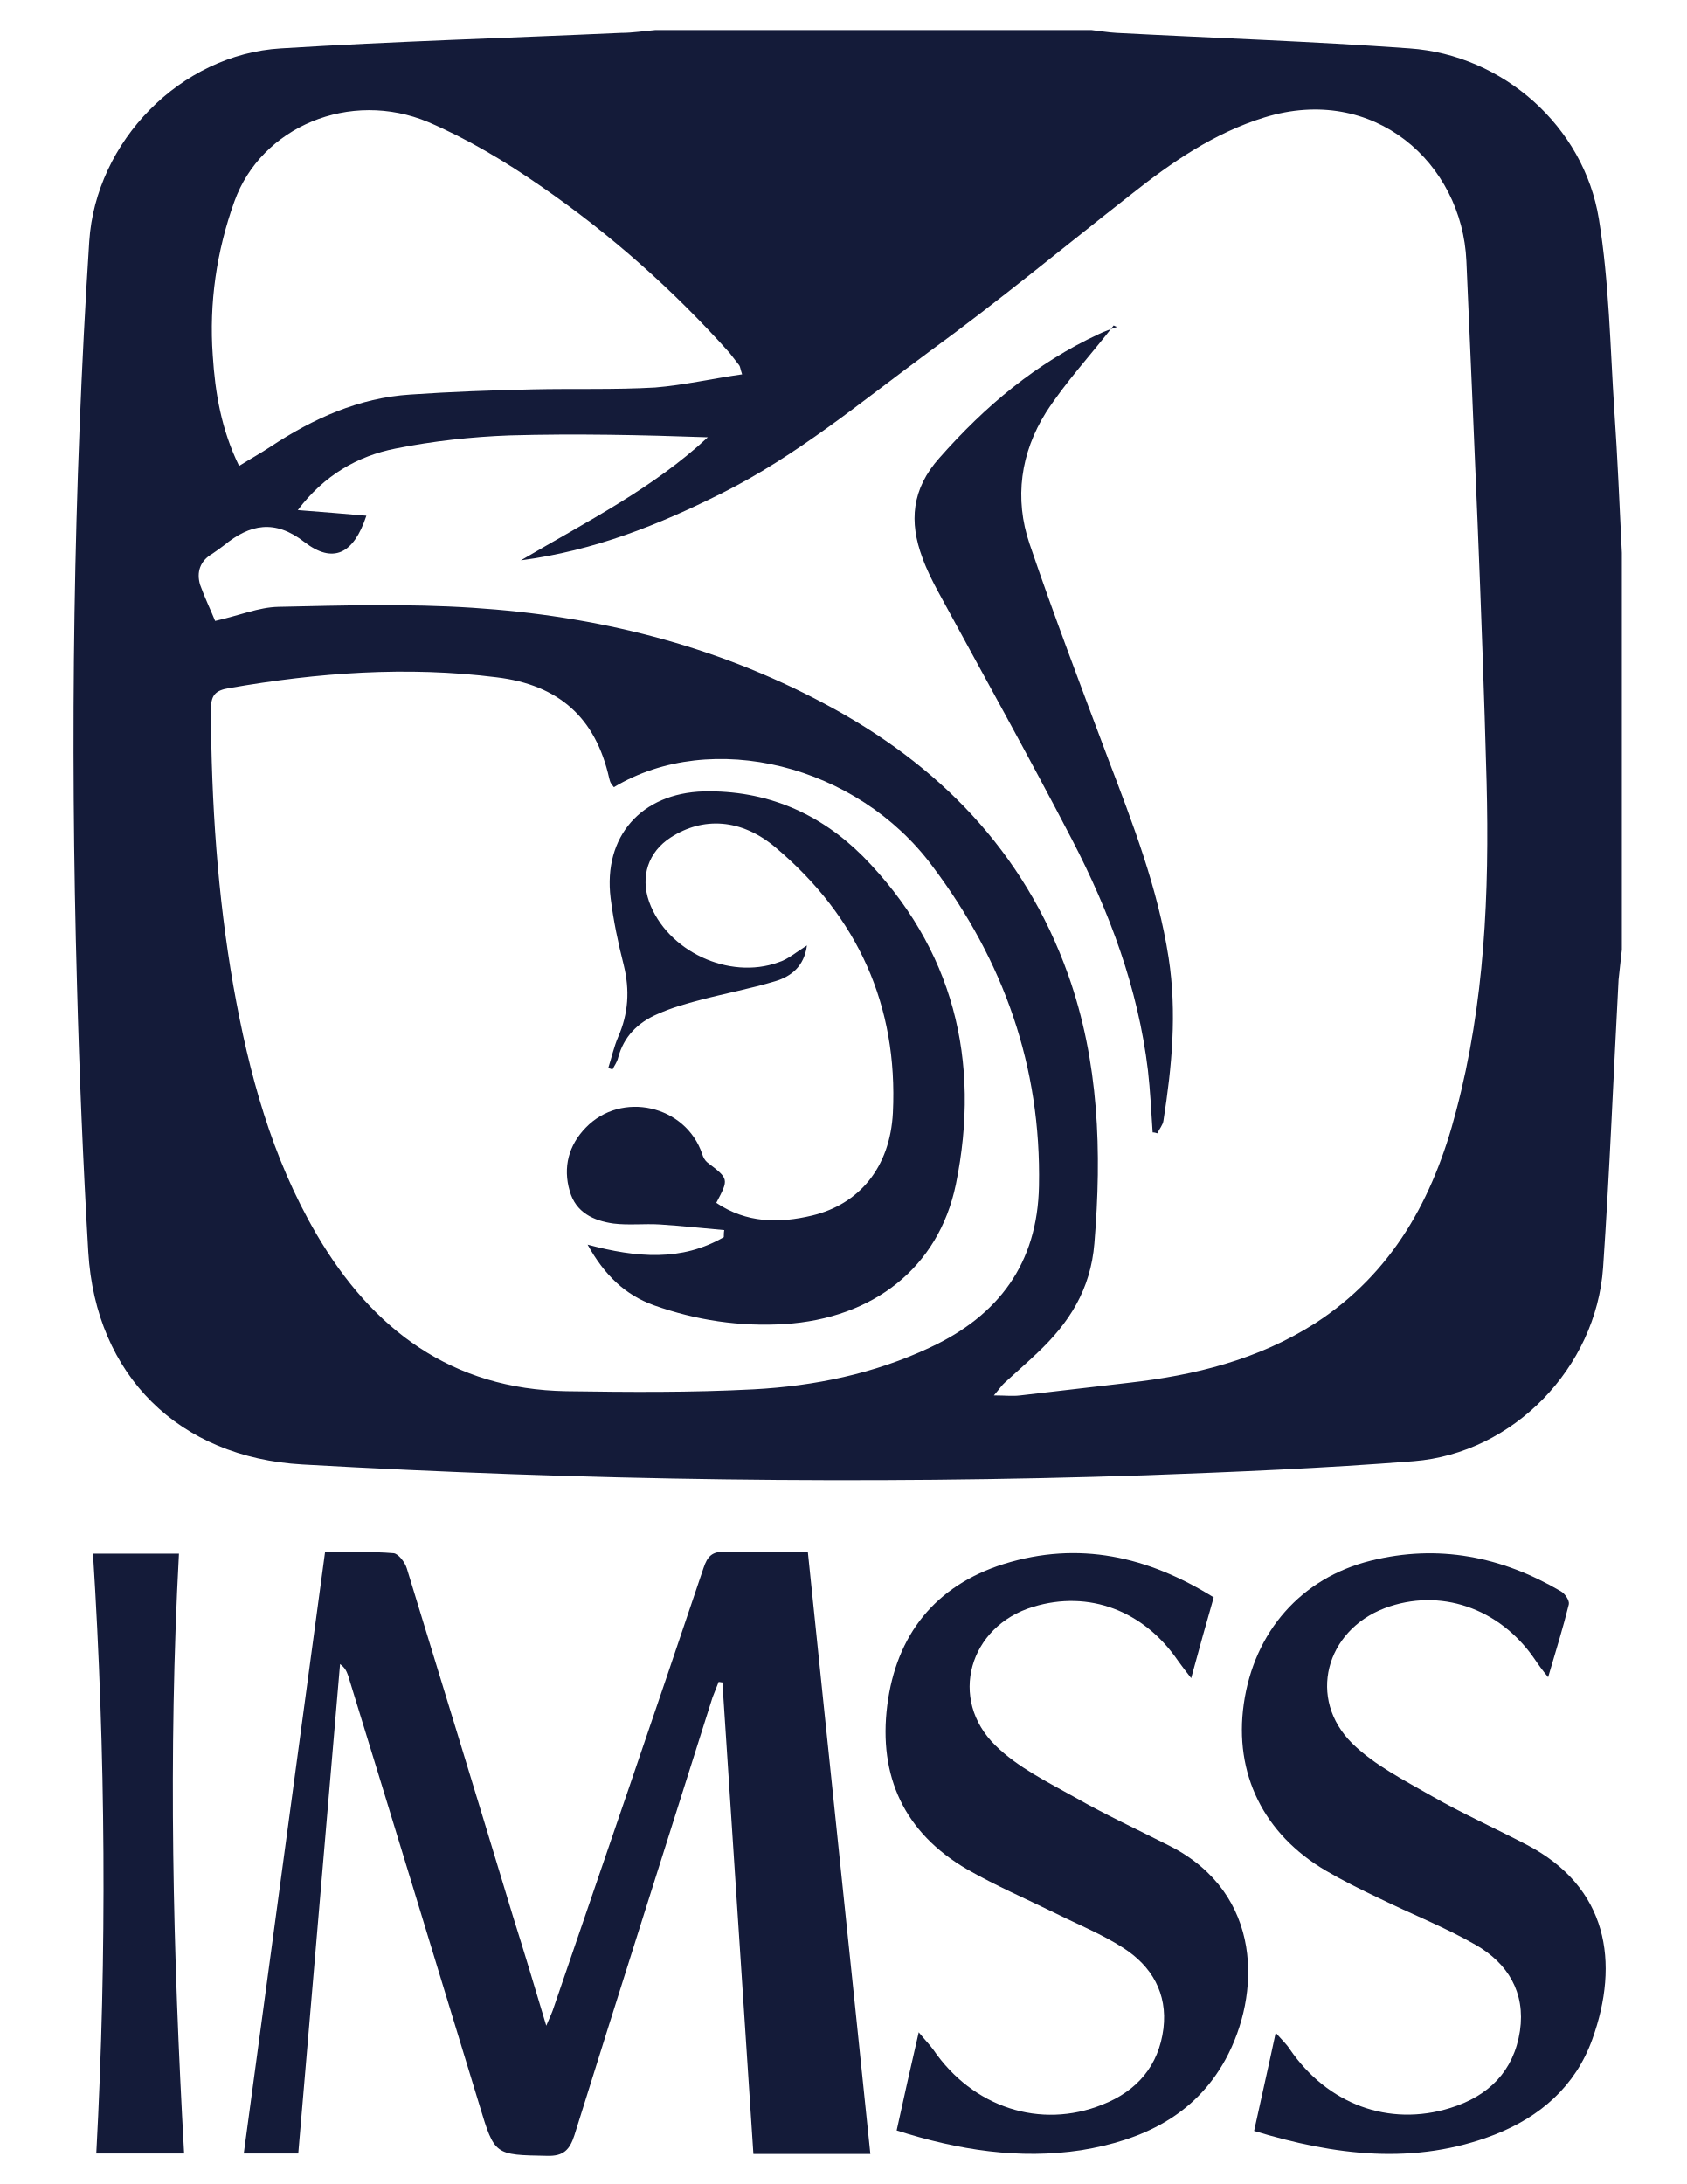
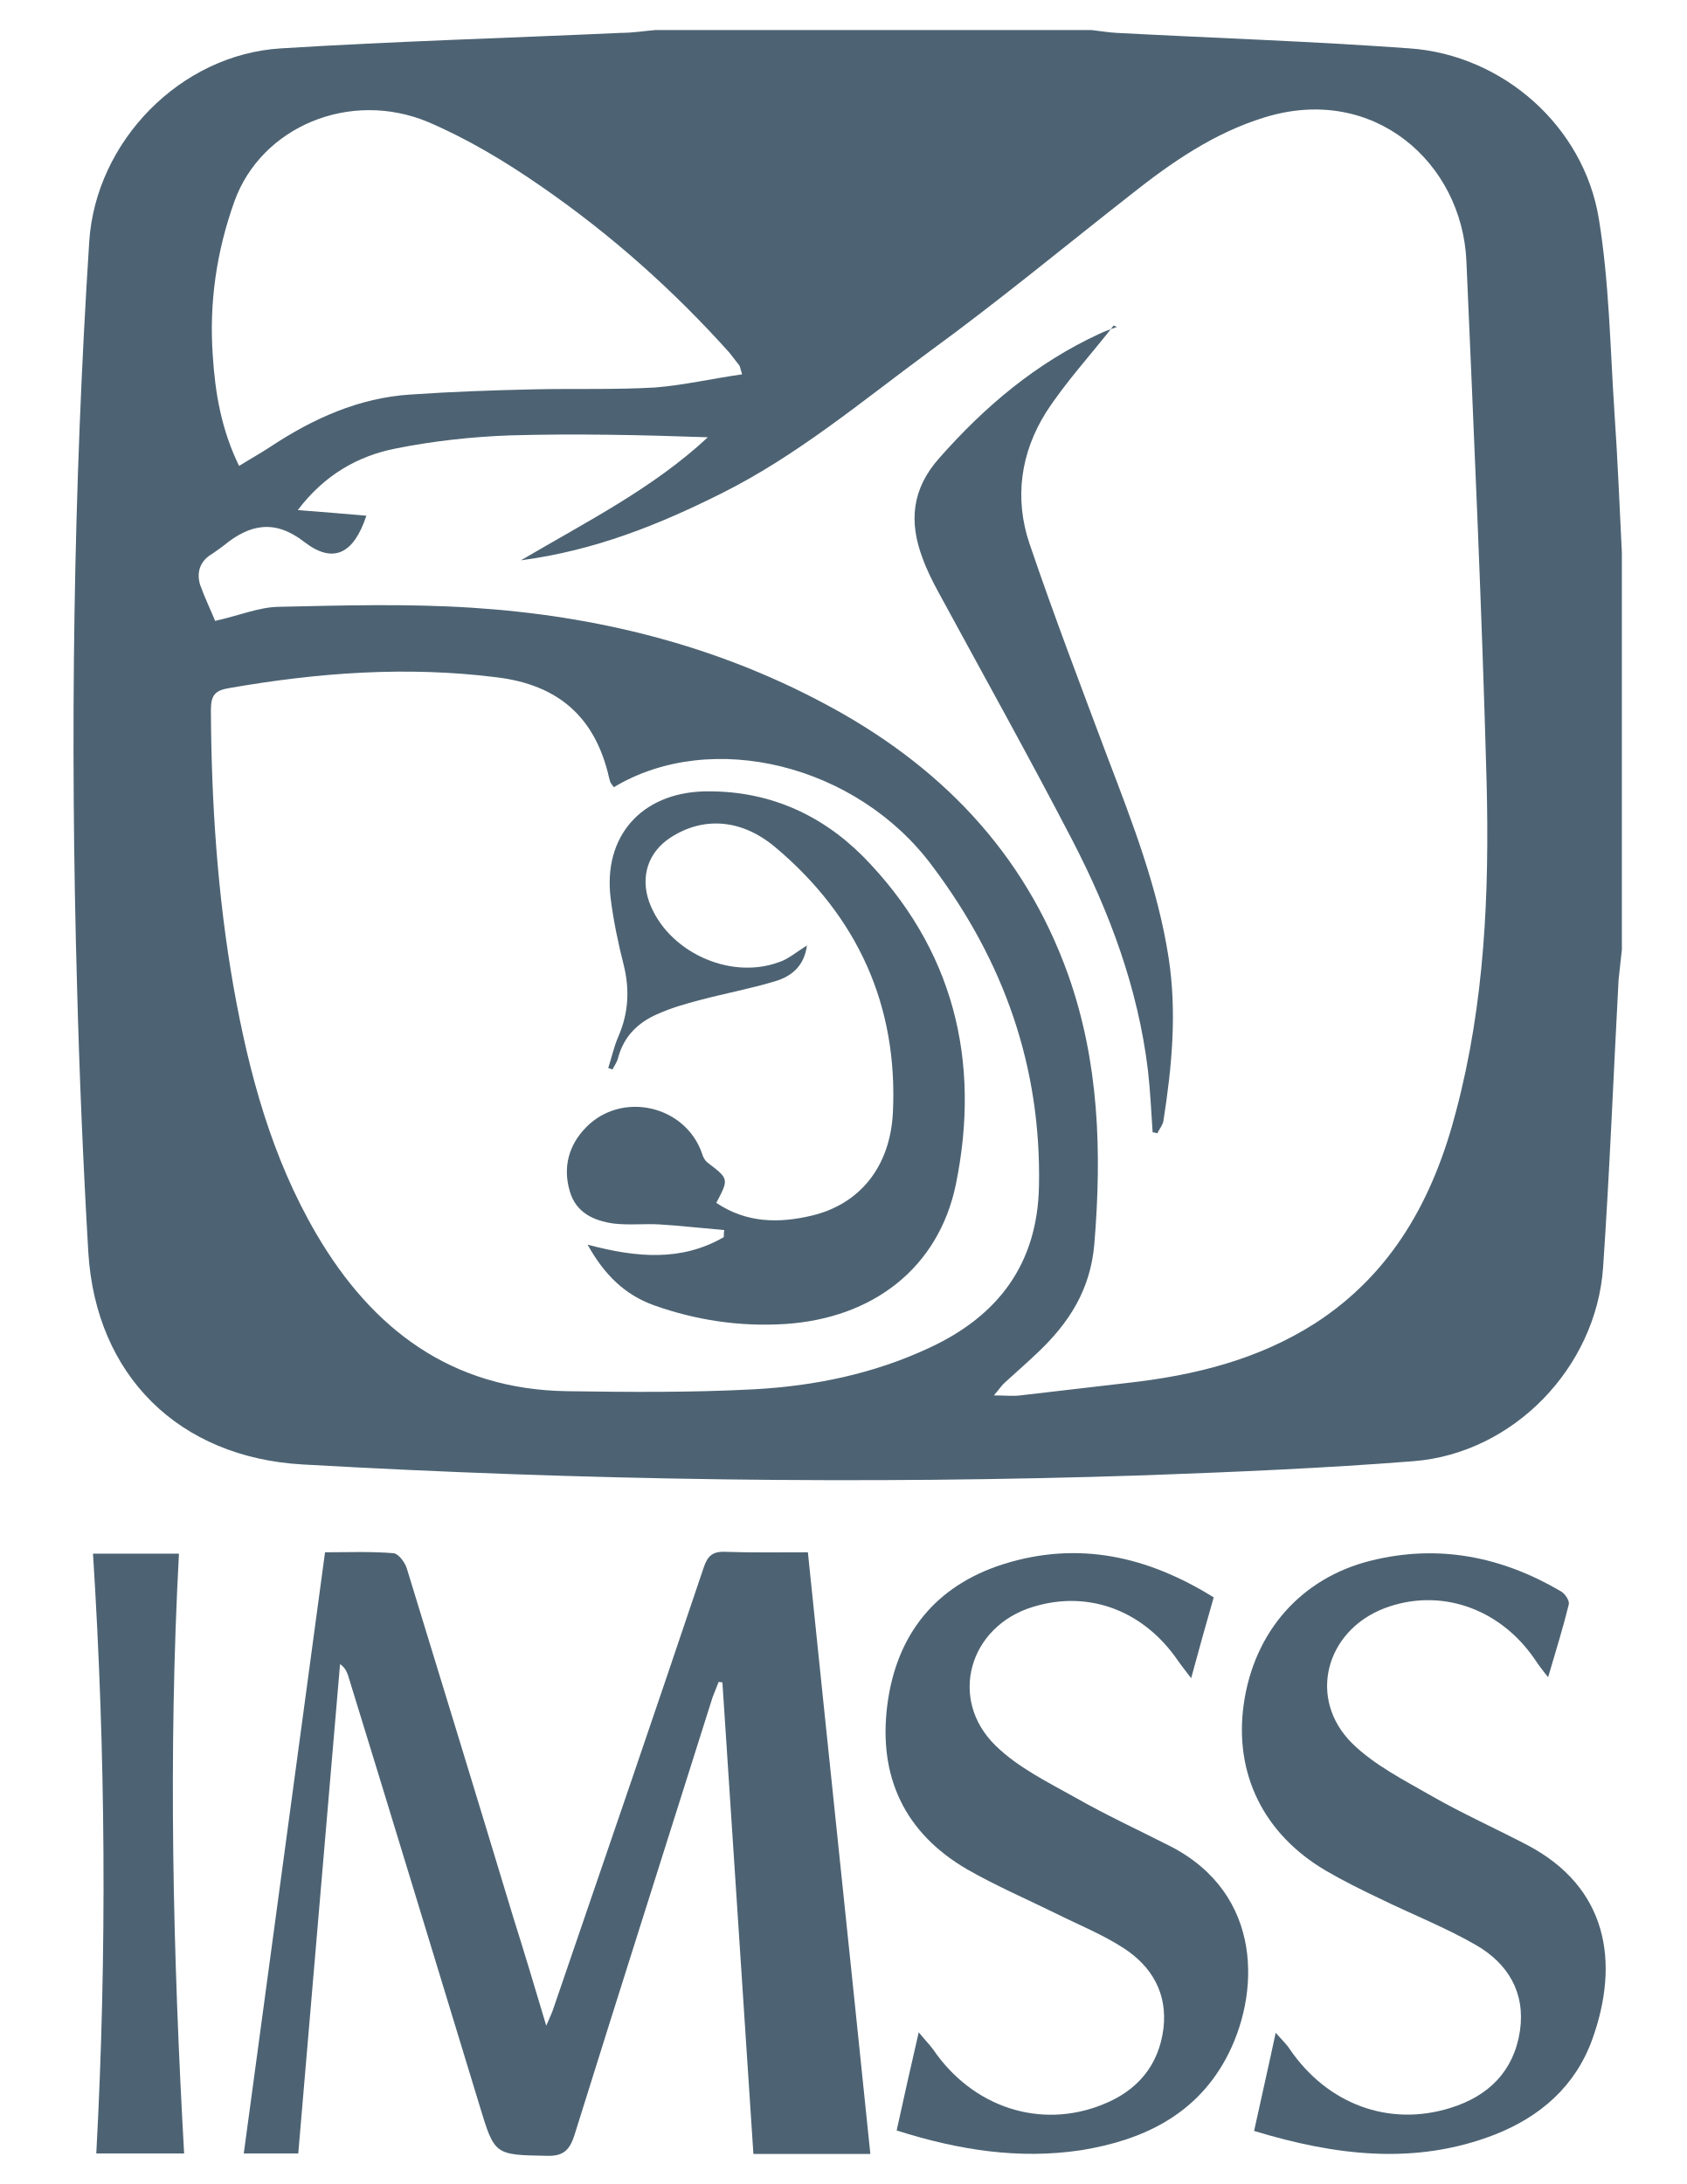
<svg xmlns="http://www.w3.org/2000/svg" version="1.1" id="Capa_1" x="0px" y="0px" viewBox="0 0 359 465" style="enable-background:new 0 0 359 465;" xml:space="preserve">
  <style type="text/css">
- 	.st0{fill:#141B39;}
+ 	.st0{fill:#4D6373;}
</style>
  <g>
    <g>
      <path class="st0" d="M139.5,6.4c31,0,61.9,0,92.9,0c1.8,0.2,3.5,0.5,5.3,0.6c20.8,1.1,41.7,1.8,62.4,3.3    c19.9,1.4,37.1,16.6,40.3,36.3c2.2,13.5,2.4,27.2,3.3,40.9c0.7,10.1,1.1,20.1,1.6,30.2c0,28.2,0,56.3,0,84.5    c-0.2,2.1-0.5,4.3-0.7,6.4c-1.1,20.4-1.9,40.9-3.3,61.3c-1.5,21.3-19.1,39.5-40.3,41.2c-19,1.5-38,2.3-57.1,3    c-59.9,2-119.7,1.1-179.5-2.3c-26.3-1.5-44-18.9-45.6-45.2c-1.1-18.9-1.9-37.8-2.4-56.7C14.9,157,15.6,104.2,19,51.4    c1.4-21.3,19.4-39.8,40.8-41.1c24.1-1.5,48.3-2.2,72.4-3.3C134.7,7,137.1,6.6,139.5,6.4z M45.8,132.2c5.3-1.2,9.3-2.9,13.4-3    c13.8-0.3,27.6-0.7,41.4,0.2c26.3,1.7,51.5,7.9,74.9,20.4c24.3,12.9,42.5,31.4,51.9,57.7c6.6,18.6,7.2,37.7,5.6,57.2    c-0.8,9.9-5.4,17-12.2,23.4c-2.2,2.1-4.5,4.1-6.8,6.2c-0.7,0.6-1.2,1.4-2.4,2.8c2.4,0,4,0.2,5.6,0c7.7-0.9,15.5-1.8,23.2-2.7    c14-1.6,27.4-4.9,39.5-12.6c16.6-10.7,25.3-26.7,30.1-45.2c6.1-23,7.1-46.5,6.5-70.1c-1-37-2.7-73.9-4.3-110.9    c-0.9-20.9-19.7-37.8-43-30.6c-10.7,3.3-19.7,9.5-28.4,16.4c-14.3,11.2-28.3,22.8-43,33.5c-14.4,10.6-28.2,22.2-44.3,30.2    c-13.2,6.6-26.8,12.1-42.6,14.2c14.3-8.4,28.2-15.4,39.8-26.2c-14.2-0.5-28.2-0.8-42.2-0.4c-8.1,0.3-16.3,1.2-24.3,2.8    c-8.1,1.6-15.2,5.7-20.8,13.1c5.3,0.4,9.9,0.8,14.6,1.2c-2.7,8.2-7.1,10.3-13.2,5.6c-6.3-4.9-11.6-3.8-17.1,0.7    c-0.8,0.6-1.6,1.2-2.5,1.8c-2.6,1.5-3.4,3.9-2.6,6.6C43.6,127.3,45,130.2,45.8,132.2z M130.7,167.6c-0.3-0.4-0.5-0.6-0.6-0.8    c-0.2-0.3-0.3-0.7-0.4-1.1c-2.9-12.9-10.7-19.9-24-21.5c-19.1-2.4-38-1-56.9,2.3c-3.1,0.5-3.9,1.6-3.9,4.7    c0.1,19.7,1.4,39.4,4.8,58.8c3.3,18.5,8.1,36.4,17.7,52.8c11.9,20.3,28.8,33,53.2,33.4c13.3,0.2,26.6,0.3,39.9-0.4    c12.9-0.7,25.6-3.3,37.5-8.9c14.6-6.8,22.9-17.9,23.2-34.4c0.5-25.4-7.5-47.9-22.7-68.1C182.5,162.8,151.5,155.1,130.7,167.6z     M158,79.7c-0.4-1.2-0.4-1.6-0.6-1.9c-0.7-0.9-1.4-1.8-2.1-2.7c-12-13.4-25.4-25.3-40.2-35.5c-7.5-5.2-15.5-10-23.9-13.6    C74.5,19,55.6,27,49.9,42.9c-3.8,10.6-5.4,21.6-4.6,32.8c0.5,7.9,1.8,15.7,5.6,23.5c2.4-1.5,4.6-2.7,6.7-4.1    c9.1-6,18.8-10.4,29.8-11.1c8.7-0.6,17.3-0.9,26-1.1c8.7-0.2,17.4,0.1,26.1-0.4C145.6,82,151.7,80.6,158,79.7z" />
      <path class="st0" d="M116.3,431.3c0.8-1.9,1.3-2.9,1.6-3.9c10.7-31.2,21.4-62.4,31.9-93.6c0.8-2.4,1.8-3.5,4.5-3.4    c5.7,0.2,11.5,0.1,17.7,0.1c4.4,42.8,8.9,85.3,13.3,128.1c-8.4,0-16.4,0-24.9,0c-2.2-33.6-4.4-67-6.6-100.4    c-0.3,0-0.5-0.1-0.8-0.1c-0.4,1.1-0.9,2.2-1.3,3.3c-9.8,31.1-19.7,62.1-29.4,93.2c-1,3.1-2.3,4.5-5.8,4.4    c-11.2-0.2-11.2-0.1-14.4-10.7c-9.3-30.5-18.6-61.1-28-91.6c-0.3-0.8-0.6-1.6-1.7-2.4c-3,34.7-5.9,69.4-8.9,104.2    c-4.3,0-8.2,0-11.6,0c5.8-42.7,11.5-85.2,17.3-128c5,0,9.8-0.2,14.6,0.2c1,0.1,2.4,1.9,2.8,3.2c7.6,24.8,15.2,49.6,22.7,74.4    C111.6,415.6,113.8,422.9,116.3,431.3z" />
      <path class="st0" d="M190.9,453.6c1.5-6.9,3-13.5,4.7-20.9c1.3,1.6,2.3,2.6,3.1,3.7c8.4,12.3,22.8,17,36,11.7    c7.4-2.9,12-8.3,13-16.2c0.9-7.5-2.5-13.3-8.6-17.2c-4.5-2.9-9.5-4.9-14.3-7.3c-6.3-3.1-12.8-5.9-18.9-9.4    c-13.4-7.8-18.9-19.8-17-34.9c1.9-15,10.2-25.5,24.8-30.1c16-5,30.7-1.6,44.7,7.1c-1.6,5.6-3.1,10.9-4.8,17.2    c-1.3-1.7-2.1-2.7-2.8-3.7c-7.3-10.7-19-15.1-30.8-11.5c-13.7,4.1-18.2,19.7-8,29.6c4.7,4.6,11,7.7,16.9,11    c6.5,3.7,13.4,6.9,20.1,10.3c20.1,10.2,19.4,31.8,11.9,45.5c-6.6,12-17.8,17.2-30.7,19.3C217,459.8,204.1,457.8,190.9,453.6z" />
      <path class="st0" d="M267,453.7c1.5-6.9,3-13.4,4.6-20.9c1.3,1.5,2.3,2.4,3,3.5c8,11.7,21.1,16.6,34.2,12.5    c8.1-2.5,13.5-7.8,14.8-16.4c1.2-8.2-2.6-14.4-9.4-18.3c-6.6-3.8-13.8-6.6-20.7-10c-3.8-1.8-7.6-3.7-11.2-5.8    c-13.3-7.8-19.6-20.7-17.5-35.5c2.2-15.4,12.2-26.8,27-30.5c14.4-3.6,27.9-0.9,40.5,6.5c0.9,0.5,1.9,2,1.7,2.8    c-1.2,4.9-2.7,9.7-4.4,15.5c-1.3-1.6-2.1-2.7-2.9-3.9c-7.5-10.9-20.2-15.2-31.9-10.8c-12.6,4.8-16.5,19.3-6.9,28.8    c4.8,4.7,11.2,7.9,17.1,11.3c6.5,3.7,13.4,6.8,20.1,10.3c17.2,9,19.8,25,13.9,41.4c-3.6,10-11.1,16.5-20.8,20.3    C301.2,461.1,284.1,458.9,267,453.7z" />
      <path class="st0" d="M39.2,458.5c-6.3,0-12.5,0-18.7,0c2.3-42.7,2-85.2-0.7-127.7c5.9,0,12,0,18.3,0    C35.8,373.5,36.8,415.8,39.2,458.5z" />
      <path class="st0" d="M237.1,69.3c-4.8,6.2-10.2,12-14.4,18.5c-5.4,8.6-6.8,18.3-3.5,28c5.2,15.3,11,30.5,16.7,45.7    c5.3,13.9,10.6,27.6,12.9,42.4c1.8,11.7,0.7,23.2-1.1,34.7c-0.1,0.9-0.9,1.8-1.3,2.7c-0.3-0.1-0.6-0.2-1-0.2    c-0.3-4.4-0.5-8.8-1-13.2c-2.1-17.5-8.2-33.8-16.2-49.2c-9.2-17.7-18.9-35.1-28.4-52.6c-1.3-2.4-2.5-4.8-3.4-7.3    c-2.9-7.7-2.3-14.7,3.6-21.3c9.7-11,20.6-20.2,34-26.4c1.2-0.6,2.5-1,3.8-1.5C237.5,69.5,237.3,69.4,237.1,69.3z" />
      <path class="st0" d="M171.8,201.3c-0.6,4.5-3.4,6.6-6.7,7.6c-5.3,1.6-10.7,2.6-16,4c-3.1,0.8-6.2,1.7-9.1,3    c-4.2,1.8-7.2,4.8-8.4,9.3c-0.2,0.9-0.8,1.7-1.2,2.5c-0.3-0.1-0.6-0.2-0.9-0.3c0.7-2.2,1.2-4.5,2.1-6.6c2.2-5,2.5-10,1.2-15.3    c-1.2-4.7-2.2-9.5-2.8-14.3c-1.6-13.1,6.5-22.3,19.8-22.7c13.3-0.3,24.7,4.6,33.9,13.8c19.3,19.6,25.2,43.5,19.8,69.9    c-3.7,17.8-17.7,28.5-36.4,29.7c-9.6,0.6-18.9-0.8-27.9-4c-6.1-2.2-10.5-6.4-14.1-12.9c10.5,2.8,20,3.6,29-1.6c0-0.5,0-1,0.1-1.5    c-4.6-0.4-9.1-0.9-13.7-1.2c-3.3-0.2-6.7,0.2-9.9-0.2c-4.2-0.6-8-2.3-9.3-6.9c-1.5-5.1-0.2-9.8,3.4-13.5    c7.6-7.9,21.3-4.8,24.8,5.6c0.2,0.7,0.6,1.4,1.1,1.8c4.6,3.5,4.6,3.5,1.9,8.6c6.4,4.3,13.3,4.4,20.4,2.7    c10-2.4,16.6-10.2,17.2-21.9c1.1-22.8-7.5-41.7-24.9-56.4c-7.4-6.3-15.6-6.6-22.4-2.2c-4.8,3.1-6.5,8.3-4.6,13.7    c3.8,10.5,17,16.7,27.5,12.9C167.7,204.3,169.4,202.8,171.8,201.3z" />
    </g>
  </g>
</svg>
